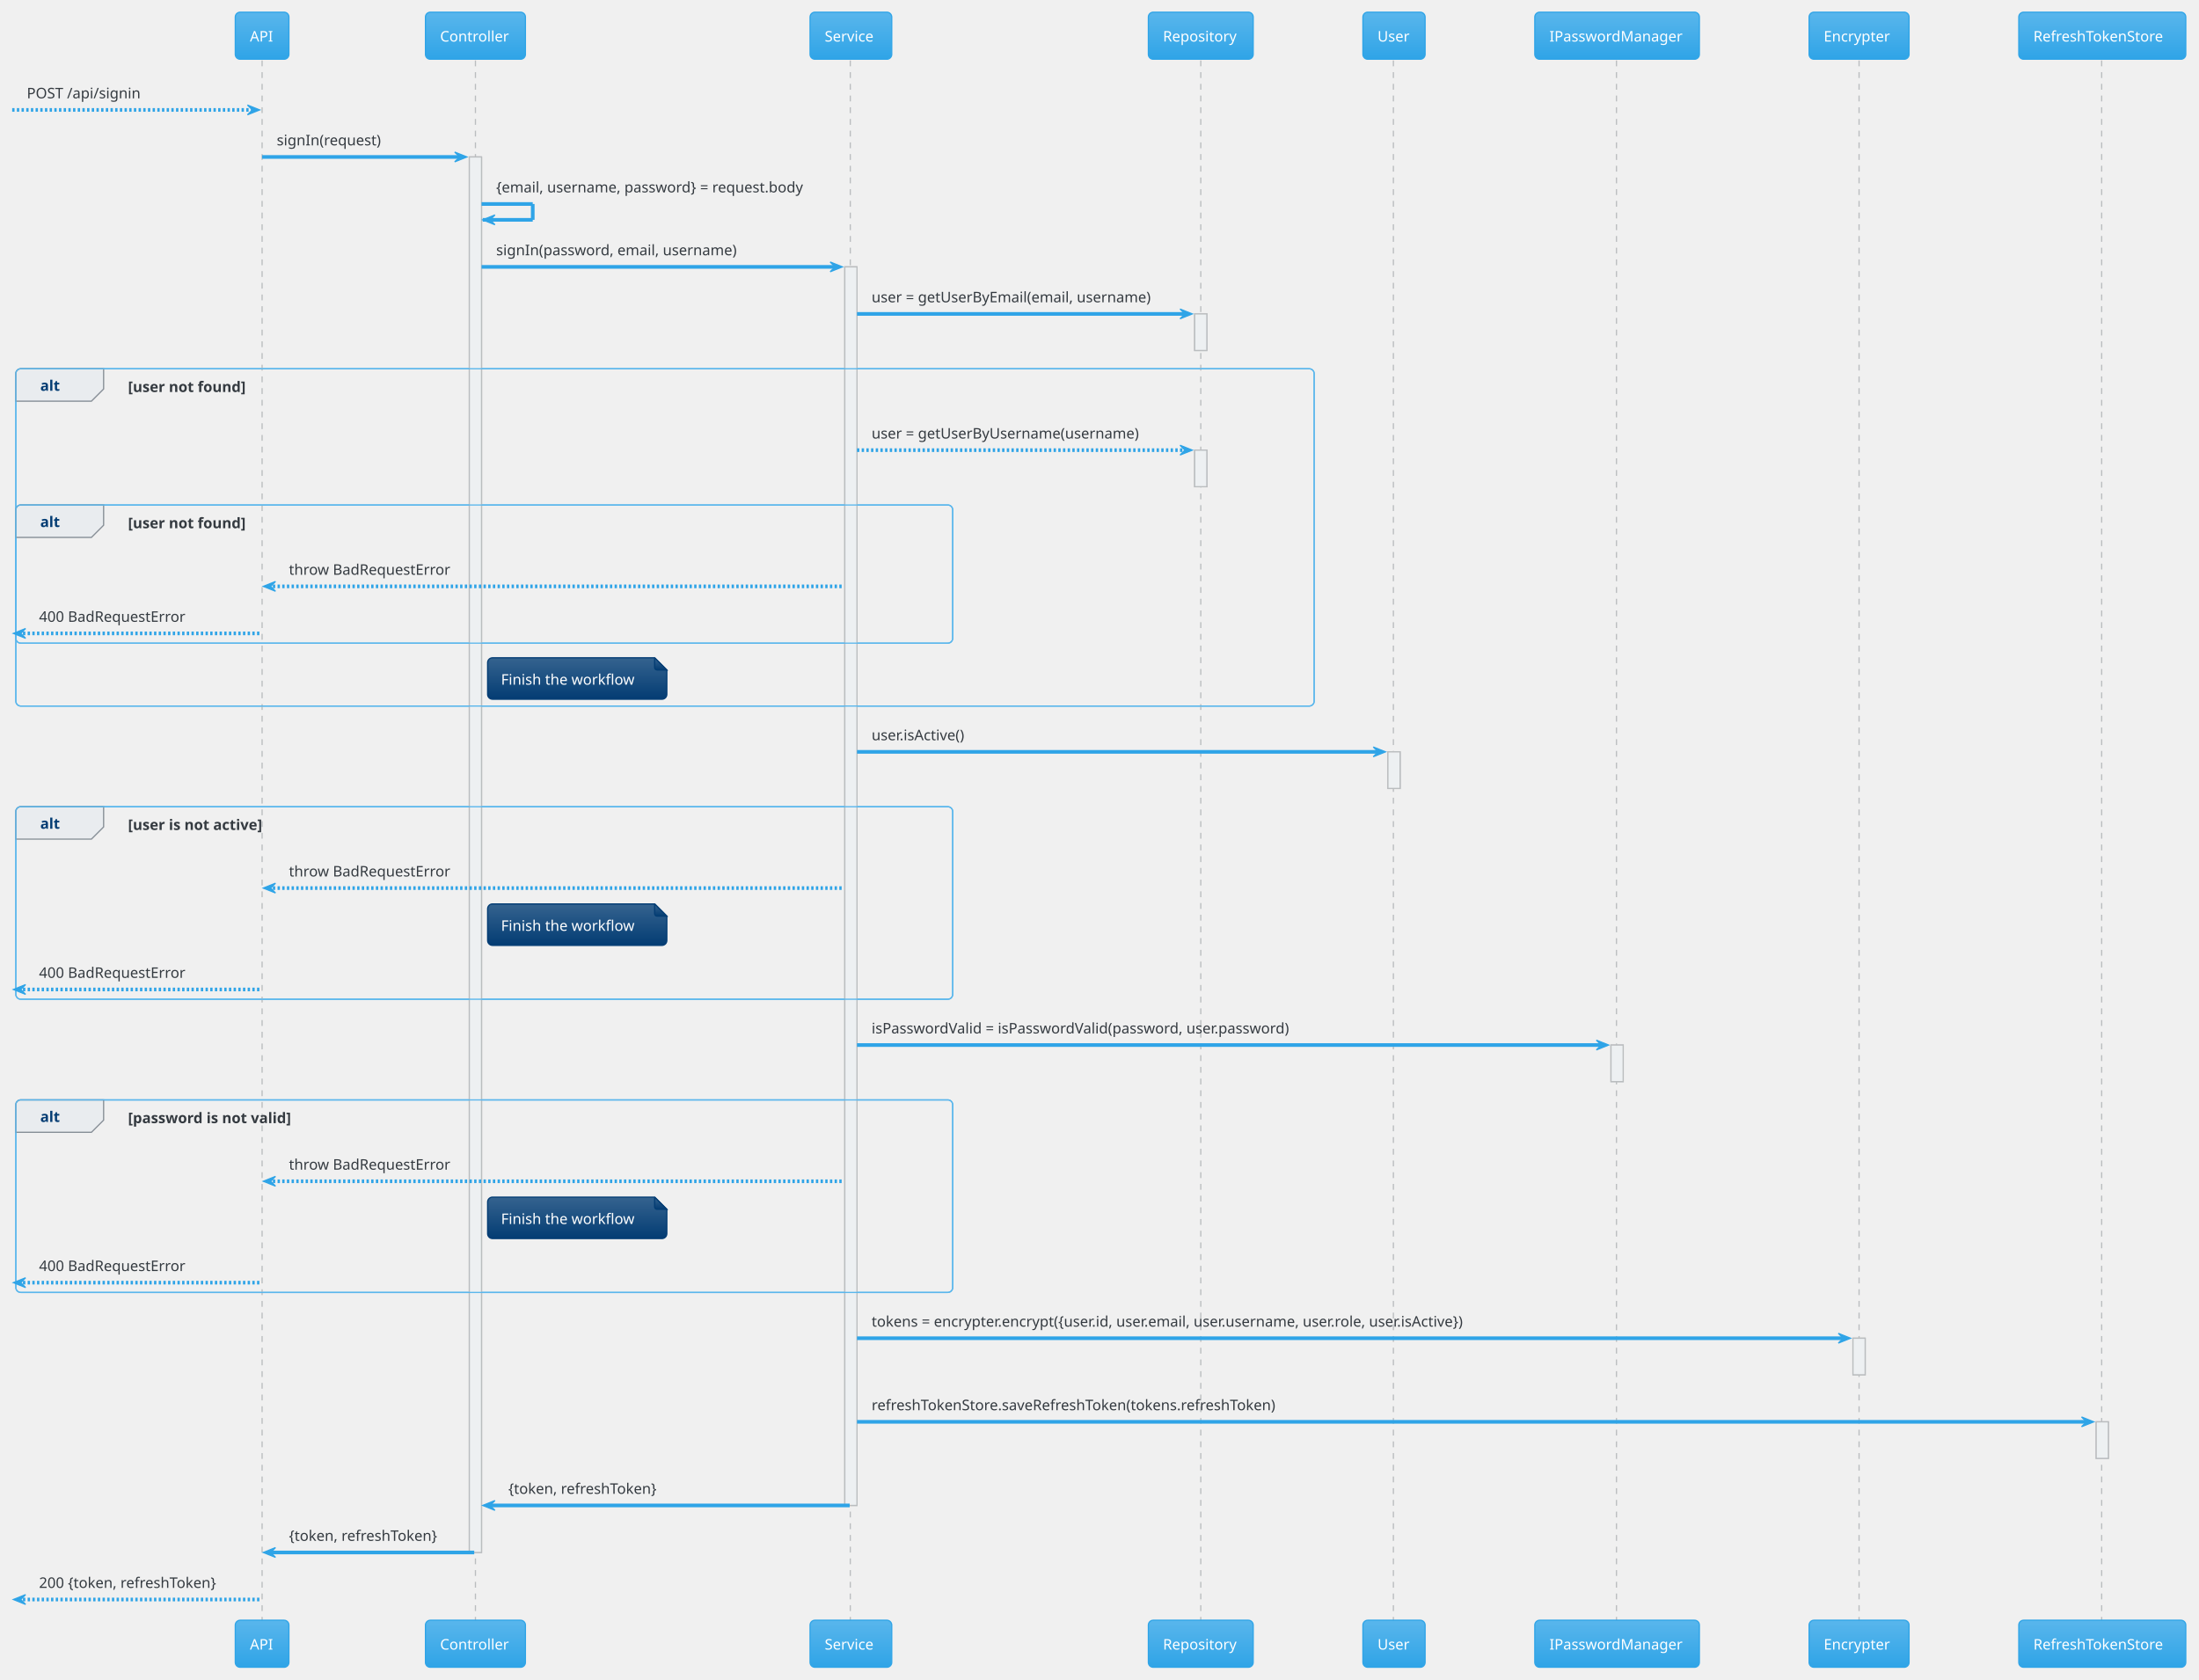
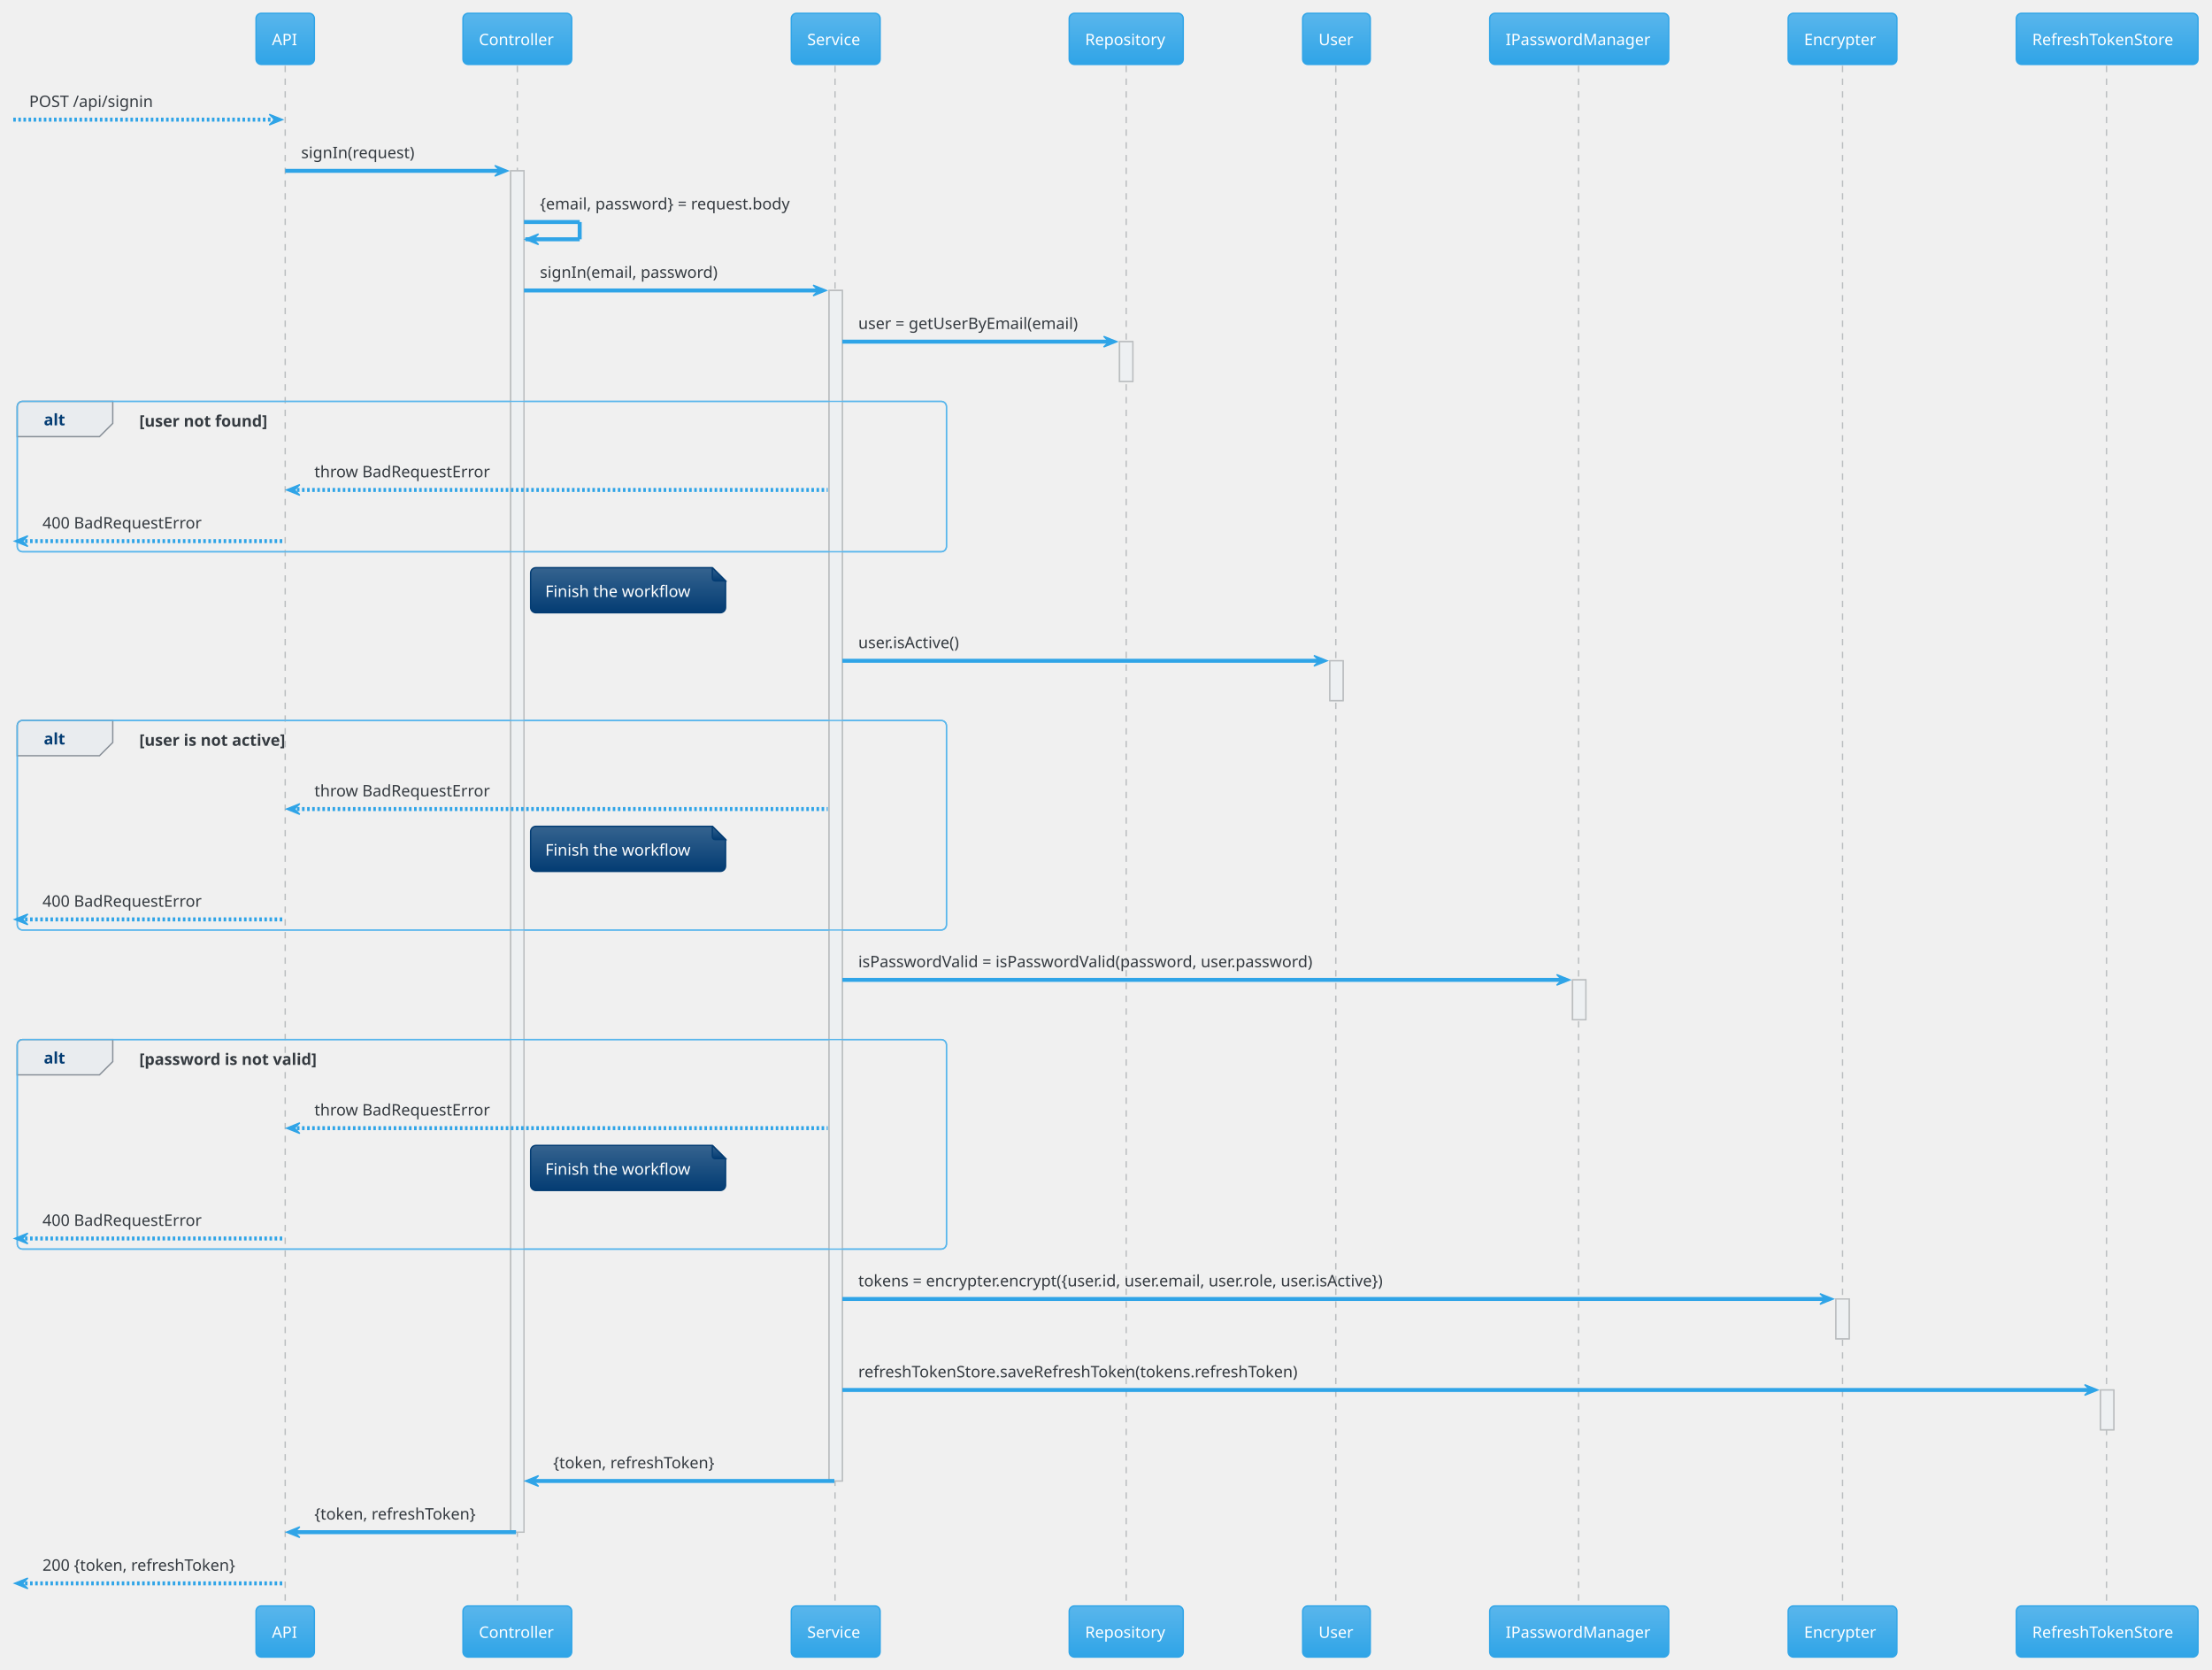
- <svg xmlns="http://www.w3.org/2000/svg" contentStyleType="text/css" height="1435.417px" preserveAspectRatio="none" style="width:1879px;height:1435px;" version="1.1" viewBox="0 0 1879 1435" width="1879.167px" zoomAndPan="magnify">
+ <svg xmlns="http://www.w3.org/2000/svg" contentStyleType="text/css" height="1311.458px" preserveAspectRatio="none" style="width:1737px;height:1311px;" version="1.1" viewBox="0 0 1737 1311" width="1737.5px" zoomAndPan="magnify">
  <defs>
-     <linearGradient id="g1552r8p0k50nc0" x1="50%" x2="50%" y1="0%" y2="100%">
+     <linearGradient id="gxupwknqkyys20" x1="50%" x2="50%" y1="0%" y2="100%">
      <stop offset="0%" stop-color="#59B6EC" />
      <stop offset="100%" stop-color="#2FA4E7" />
    </linearGradient>
-     <linearGradient id="g1552r8p0k50nc1" x1="50%" x2="50%" y1="0%" y2="100%">
+     <linearGradient id="gxupwknqkyys21" x1="50%" x2="50%" y1="0%" y2="100%">
      <stop offset="0%" stop-color="#35638F" />
      <stop offset="100%" stop-color="#033C73" />
    </linearGradient>
  </defs>
  <g>
-     <rect fill="#EDF0F2" height="1192.466" style="stroke:#BABDBF;stroke-width:1.042;" width="10.417" x="401.042" y="134.117" />
-     <rect fill="#EDF0F2" height="1058.35" style="stroke:#BABDBF;stroke-width:1.042;" width="10.417" x="721.875" y="228.042" />
-     <rect fill="#EDF0F2" height="31.25" style="stroke:#BABDBF;stroke-width:1.042;" width="10.417" x="1020.833" y="268.233" />
-     <rect fill="#EDF0F2" height="31.25" style="stroke:#BABDBF;stroke-width:1.042;" width="10.417" x="1020.833" y="384.642" />
-     <rect fill="#EDF0F2" height="31.25" style="stroke:#BABDBF;stroke-width:1.042;" width="10.417" x="1185.938" y="642.458" />
-     <rect fill="#EDF0F2" height="31.25" style="stroke:#BABDBF;stroke-width:1.042;" width="10.417" x="1376.562" y="892.983" />
-     <rect fill="#EDF0F2" height="31.25" style="stroke:#BABDBF;stroke-width:1.042;" width="10.417" x="1583.333" y="1143.508" />
-     <rect fill="#EDF0F2" height="31.25" style="stroke:#BABDBF;stroke-width:1.042;" width="10.417" x="1791.146" y="1214.949" />
-     <rect fill="none" height="288.2" rx="4.167" ry="4.167" style="stroke:#59B6EC;stroke-width:1.042;" width="1109.375" x="13.542" y="315.108" />
-     <rect fill="none" height="118.058" rx="4.167" ry="4.167" style="stroke:#59B6EC;stroke-width:1.042;" width="800.521" x="13.542" y="431.517" />
-     <rect fill="none" height="164.5" rx="4.167" ry="4.167" style="stroke:#59B6EC;stroke-width:1.042;" width="800.521" x="13.542" y="689.333" />
-     <rect fill="none" height="164.5" rx="4.167" ry="4.167" style="stroke:#59B6EC;stroke-width:1.042;" width="800.521" x="13.542" y="939.858" />
-     <line style="stroke:#BABDBF;stroke-width:1.042;stroke-dasharray:5.0,5.0;" x1="223.958" x2="223.958" y1="51.65" y2="1385.524" />
-     <line style="stroke:#BABDBF;stroke-width:1.042;stroke-dasharray:5.0,5.0;" x1="406.25" x2="406.25" y1="51.65" y2="1385.524" />
-     <line style="stroke:#BABDBF;stroke-width:1.042;stroke-dasharray:5.0,5.0;" x1="726.562" x2="726.562" y1="51.65" y2="1385.524" />
-     <line style="stroke:#BABDBF;stroke-width:1.042;stroke-dasharray:5.0,5.0;" x1="1026.042" x2="1026.042" y1="51.65" y2="1385.524" />
-     <line style="stroke:#BABDBF;stroke-width:1.042;stroke-dasharray:5.0,5.0;" x1="1190.625" x2="1190.625" y1="51.65" y2="1385.524" />
-     <line style="stroke:#BABDBF;stroke-width:1.042;stroke-dasharray:5.0,5.0;" x1="1381.25" x2="1381.25" y1="51.65" y2="1385.524" />
-     <line style="stroke:#BABDBF;stroke-width:1.042;stroke-dasharray:5.0,5.0;" x1="1588.542" x2="1588.542" y1="51.65" y2="1385.524" />
-     <line style="stroke:#BABDBF;stroke-width:1.042;stroke-dasharray:5.0,5.0;" x1="1795.833" x2="1795.833" y1="51.65" y2="1385.524" />
-     <rect fill="url(#g1552r8p0k50nc0)" height="40.192" rx="4.167" ry="4.167" style="stroke:#2FA4E7;stroke-width:1.042;" width="45.833" x="201.042" y="10.417" />
+     <rect fill="#EDF0F2" height="1068.766" style="stroke:#BABDBF;stroke-width:1.042;" width="10.417" x="401.042" y="134.117" />
+     <rect fill="#EDF0F2" height="934.65" style="stroke:#BABDBF;stroke-width:1.042;" width="10.417" x="651.042" y="228.042" />
+     <rect fill="#EDF0F2" height="31.25" style="stroke:#BABDBF;stroke-width:1.042;" width="10.417" x="879.167" y="268.233" />
+     <rect fill="#EDF0F2" height="31.25" style="stroke:#BABDBF;stroke-width:1.042;" width="10.417" x="1044.271" y="518.758" />
+     <rect fill="#EDF0F2" height="31.25" style="stroke:#BABDBF;stroke-width:1.042;" width="10.417" x="1234.896" y="769.283" />
+     <rect fill="#EDF0F2" height="31.25" style="stroke:#BABDBF;stroke-width:1.042;" width="10.417" x="1441.667" y="1019.808" />
+     <rect fill="#EDF0F2" height="31.25" style="stroke:#BABDBF;stroke-width:1.042;" width="10.417" x="1649.479" y="1091.25" />
+     <rect fill="none" height="118.058" rx="4.167" ry="4.167" style="stroke:#59B6EC;stroke-width:1.042;" width="729.688" x="13.542" y="315.108" />
+     <rect fill="none" height="164.5" rx="4.167" ry="4.167" style="stroke:#59B6EC;stroke-width:1.042;" width="729.688" x="13.542" y="565.633" />
+     <rect fill="none" height="164.5" rx="4.167" ry="4.167" style="stroke:#59B6EC;stroke-width:1.042;" width="729.688" x="13.542" y="816.158" />
+     <line style="stroke:#BABDBF;stroke-width:1.042;stroke-dasharray:5.0,5.0;" x1="223.958" x2="223.958" y1="51.65" y2="1261.824" />
+     <line style="stroke:#BABDBF;stroke-width:1.042;stroke-dasharray:5.0,5.0;" x1="406.25" x2="406.25" y1="51.65" y2="1261.824" />
+     <line style="stroke:#BABDBF;stroke-width:1.042;stroke-dasharray:5.0,5.0;" x1="655.729" x2="655.729" y1="51.65" y2="1261.824" />
+     <line style="stroke:#BABDBF;stroke-width:1.042;stroke-dasharray:5.0,5.0;" x1="884.375" x2="884.375" y1="51.65" y2="1261.824" />
+     <line style="stroke:#BABDBF;stroke-width:1.042;stroke-dasharray:5.0,5.0;" x1="1048.958" x2="1048.958" y1="51.65" y2="1261.824" />
+     <line style="stroke:#BABDBF;stroke-width:1.042;stroke-dasharray:5.0,5.0;" x1="1239.583" x2="1239.583" y1="51.65" y2="1261.824" />
+     <line style="stroke:#BABDBF;stroke-width:1.042;stroke-dasharray:5.0,5.0;" x1="1446.875" x2="1446.875" y1="51.65" y2="1261.824" />
+     <line style="stroke:#BABDBF;stroke-width:1.042;stroke-dasharray:5.0,5.0;" x1="1654.167" x2="1654.167" y1="51.65" y2="1261.824" />
+     <rect fill="url(#gxupwknqkyys20)" height="40.192" rx="4.167" ry="4.167" style="stroke:#2FA4E7;stroke-width:1.042;" width="45.833" x="201.042" y="10.417" />
    <text fill="#FFFFFF" font-family="Verdana" font-size="12.5" lengthAdjust="spacing" textLength="20.833" x="213.542" y="35.484">API</text>
-     <rect fill="url(#g1552r8p0k50nc0)" height="40.192" rx="4.167" ry="4.167" style="stroke:#2FA4E7;stroke-width:1.042;" width="45.833" x="201.042" y="1384.483" />
-     <text fill="#FFFFFF" font-family="Verdana" font-size="12.5" lengthAdjust="spacing" textLength="20.833" x="213.542" y="1409.55">API</text>
-     <rect fill="url(#g1552r8p0k50nc0)" height="40.192" rx="4.167" ry="4.167" style="stroke:#2FA4E7;stroke-width:1.042;" width="85.417" x="363.542" y="10.417" />
+     <rect fill="url(#gxupwknqkyys20)" height="40.192" rx="4.167" ry="4.167" style="stroke:#2FA4E7;stroke-width:1.042;" width="45.833" x="201.042" y="1260.783" />
+     <text fill="#FFFFFF" font-family="Verdana" font-size="12.5" lengthAdjust="spacing" textLength="20.833" x="213.542" y="1285.85">API</text>
+     <rect fill="url(#gxupwknqkyys20)" height="40.192" rx="4.167" ry="4.167" style="stroke:#2FA4E7;stroke-width:1.042;" width="85.417" x="363.542" y="10.417" />
    <text fill="#FFFFFF" font-family="Verdana" font-size="12.5" lengthAdjust="spacing" textLength="60.417" x="376.042" y="35.484">Controller</text>
-     <rect fill="url(#g1552r8p0k50nc0)" height="40.192" rx="4.167" ry="4.167" style="stroke:#2FA4E7;stroke-width:1.042;" width="85.417" x="363.542" y="1384.483" />
-     <text fill="#FFFFFF" font-family="Verdana" font-size="12.5" lengthAdjust="spacing" textLength="60.417" x="376.042" y="1409.55">Controller</text>
-     <rect fill="url(#g1552r8p0k50nc0)" height="40.192" rx="4.167" ry="4.167" style="stroke:#2FA4E7;stroke-width:1.042;" width="69.792" x="692.188" y="10.417" />
-     <text fill="#FFFFFF" font-family="Verdana" font-size="12.5" lengthAdjust="spacing" textLength="44.792" x="704.688" y="35.484">Service</text>
-     <rect fill="url(#g1552r8p0k50nc0)" height="40.192" rx="4.167" ry="4.167" style="stroke:#2FA4E7;stroke-width:1.042;" width="69.792" x="692.188" y="1384.483" />
-     <text fill="#FFFFFF" font-family="Verdana" font-size="12.5" lengthAdjust="spacing" textLength="44.792" x="704.688" y="1409.55">Service</text>
-     <rect fill="url(#g1552r8p0k50nc0)" height="40.192" rx="4.167" ry="4.167" style="stroke:#2FA4E7;stroke-width:1.042;" width="89.583" x="981.25" y="10.417" />
-     <text fill="#FFFFFF" font-family="Verdana" font-size="12.5" lengthAdjust="spacing" textLength="64.583" x="993.75" y="35.484">Repository</text>
-     <rect fill="url(#g1552r8p0k50nc0)" height="40.192" rx="4.167" ry="4.167" style="stroke:#2FA4E7;stroke-width:1.042;" width="89.583" x="981.25" y="1384.483" />
-     <text fill="#FFFFFF" font-family="Verdana" font-size="12.5" lengthAdjust="spacing" textLength="64.583" x="993.75" y="1409.55">Repository</text>
-     <rect fill="url(#g1552r8p0k50nc0)" height="40.192" rx="4.167" ry="4.167" style="stroke:#2FA4E7;stroke-width:1.042;" width="53.125" x="1164.583" y="10.417" />
-     <text fill="#FFFFFF" font-family="Verdana" font-size="12.5" lengthAdjust="spacing" textLength="28.125" x="1177.083" y="35.484">User</text>
-     <rect fill="url(#g1552r8p0k50nc0)" height="40.192" rx="4.167" ry="4.167" style="stroke:#2FA4E7;stroke-width:1.042;" width="53.125" x="1164.583" y="1384.483" />
-     <text fill="#FFFFFF" font-family="Verdana" font-size="12.5" lengthAdjust="spacing" textLength="28.125" x="1177.083" y="1409.55">User</text>
-     <rect fill="url(#g1552r8p0k50nc0)" height="40.192" rx="4.167" ry="4.167" style="stroke:#2FA4E7;stroke-width:1.042;" width="140.625" x="1311.458" y="10.417" />
-     <text fill="#FFFFFF" font-family="Verdana" font-size="12.5" lengthAdjust="spacing" textLength="115.625" x="1323.958" y="35.484">IPasswordManager</text>
-     <rect fill="url(#g1552r8p0k50nc0)" height="40.192" rx="4.167" ry="4.167" style="stroke:#2FA4E7;stroke-width:1.042;" width="140.625" x="1311.458" y="1384.483" />
-     <text fill="#FFFFFF" font-family="Verdana" font-size="12.5" lengthAdjust="spacing" textLength="115.625" x="1323.958" y="1409.55">IPasswordManager</text>
-     <rect fill="url(#g1552r8p0k50nc0)" height="40.192" rx="4.167" ry="4.167" style="stroke:#2FA4E7;stroke-width:1.042;" width="85.417" x="1545.833" y="10.417" />
-     <text fill="#FFFFFF" font-family="Verdana" font-size="12.5" lengthAdjust="spacing" textLength="60.417" x="1558.333" y="35.484">Encrypter</text>
-     <rect fill="url(#g1552r8p0k50nc0)" height="40.192" rx="4.167" ry="4.167" style="stroke:#2FA4E7;stroke-width:1.042;" width="85.417" x="1545.833" y="1384.483" />
-     <text fill="#FFFFFF" font-family="Verdana" font-size="12.5" lengthAdjust="spacing" textLength="60.417" x="1558.333" y="1409.55">Encrypter</text>
-     <rect fill="url(#g1552r8p0k50nc0)" height="40.192" rx="4.167" ry="4.167" style="stroke:#2FA4E7;stroke-width:1.042;" width="142.708" x="1725" y="10.417" />
-     <text fill="#FFFFFF" font-family="Verdana" font-size="12.5" lengthAdjust="spacing" textLength="117.708" x="1737.5" y="35.484">RefreshTokenStore</text>
-     <rect fill="url(#g1552r8p0k50nc0)" height="40.192" rx="4.167" ry="4.167" style="stroke:#2FA4E7;stroke-width:1.042;" width="142.708" x="1725" y="1384.483" />
-     <text fill="#FFFFFF" font-family="Verdana" font-size="12.5" lengthAdjust="spacing" textLength="117.708" x="1737.5" y="1409.55">RefreshTokenStore</text>
-     <rect fill="#EDF0F2" height="1192.466" style="stroke:#BABDBF;stroke-width:1.042;" width="10.417" x="401.042" y="134.117" />
-     <rect fill="#EDF0F2" height="1058.35" style="stroke:#BABDBF;stroke-width:1.042;" width="10.417" x="721.875" y="228.042" />
-     <rect fill="#EDF0F2" height="31.25" style="stroke:#BABDBF;stroke-width:1.042;" width="10.417" x="1020.833" y="268.233" />
-     <rect fill="#EDF0F2" height="31.25" style="stroke:#BABDBF;stroke-width:1.042;" width="10.417" x="1020.833" y="384.642" />
-     <rect fill="#EDF0F2" height="31.25" style="stroke:#BABDBF;stroke-width:1.042;" width="10.417" x="1185.938" y="642.458" />
-     <rect fill="#EDF0F2" height="31.25" style="stroke:#BABDBF;stroke-width:1.042;" width="10.417" x="1376.562" y="892.983" />
-     <rect fill="#EDF0F2" height="31.25" style="stroke:#BABDBF;stroke-width:1.042;" width="10.417" x="1583.333" y="1143.508" />
-     <rect fill="#EDF0F2" height="31.25" style="stroke:#BABDBF;stroke-width:1.042;" width="10.417" x="1791.146" y="1214.949" />
+     <rect fill="url(#gxupwknqkyys20)" height="40.192" rx="4.167" ry="4.167" style="stroke:#2FA4E7;stroke-width:1.042;" width="85.417" x="363.542" y="1260.783" />
+     <text fill="#FFFFFF" font-family="Verdana" font-size="12.5" lengthAdjust="spacing" textLength="60.417" x="376.042" y="1285.85">Controller</text>
+     <rect fill="url(#gxupwknqkyys20)" height="40.192" rx="4.167" ry="4.167" style="stroke:#2FA4E7;stroke-width:1.042;" width="69.792" x="621.354" y="10.417" />
+     <text fill="#FFFFFF" font-family="Verdana" font-size="12.5" lengthAdjust="spacing" textLength="44.792" x="633.854" y="35.484">Service</text>
+     <rect fill="url(#gxupwknqkyys20)" height="40.192" rx="4.167" ry="4.167" style="stroke:#2FA4E7;stroke-width:1.042;" width="69.792" x="621.354" y="1260.783" />
+     <text fill="#FFFFFF" font-family="Verdana" font-size="12.5" lengthAdjust="spacing" textLength="44.792" x="633.854" y="1285.85">Service</text>
+     <rect fill="url(#gxupwknqkyys20)" height="40.192" rx="4.167" ry="4.167" style="stroke:#2FA4E7;stroke-width:1.042;" width="89.583" x="839.583" y="10.417" />
+     <text fill="#FFFFFF" font-family="Verdana" font-size="12.5" lengthAdjust="spacing" textLength="64.583" x="852.083" y="35.484">Repository</text>
+     <rect fill="url(#gxupwknqkyys20)" height="40.192" rx="4.167" ry="4.167" style="stroke:#2FA4E7;stroke-width:1.042;" width="89.583" x="839.583" y="1260.783" />
+     <text fill="#FFFFFF" font-family="Verdana" font-size="12.5" lengthAdjust="spacing" textLength="64.583" x="852.083" y="1285.85">Repository</text>
+     <rect fill="url(#gxupwknqkyys20)" height="40.192" rx="4.167" ry="4.167" style="stroke:#2FA4E7;stroke-width:1.042;" width="53.125" x="1022.917" y="10.417" />
+     <text fill="#FFFFFF" font-family="Verdana" font-size="12.5" lengthAdjust="spacing" textLength="28.125" x="1035.417" y="35.484">User</text>
+     <rect fill="url(#gxupwknqkyys20)" height="40.192" rx="4.167" ry="4.167" style="stroke:#2FA4E7;stroke-width:1.042;" width="53.125" x="1022.917" y="1260.783" />
+     <text fill="#FFFFFF" font-family="Verdana" font-size="12.5" lengthAdjust="spacing" textLength="28.125" x="1035.417" y="1285.85">User</text>
+     <rect fill="url(#gxupwknqkyys20)" height="40.192" rx="4.167" ry="4.167" style="stroke:#2FA4E7;stroke-width:1.042;" width="140.625" x="1169.792" y="10.417" />
+     <text fill="#FFFFFF" font-family="Verdana" font-size="12.5" lengthAdjust="spacing" textLength="115.625" x="1182.292" y="35.484">IPasswordManager</text>
+     <rect fill="url(#gxupwknqkyys20)" height="40.192" rx="4.167" ry="4.167" style="stroke:#2FA4E7;stroke-width:1.042;" width="140.625" x="1169.792" y="1260.783" />
+     <text fill="#FFFFFF" font-family="Verdana" font-size="12.5" lengthAdjust="spacing" textLength="115.625" x="1182.292" y="1285.85">IPasswordManager</text>
+     <rect fill="url(#gxupwknqkyys20)" height="40.192" rx="4.167" ry="4.167" style="stroke:#2FA4E7;stroke-width:1.042;" width="85.417" x="1404.167" y="10.417" />
+     <text fill="#FFFFFF" font-family="Verdana" font-size="12.5" lengthAdjust="spacing" textLength="60.417" x="1416.667" y="35.484">Encrypter</text>
+     <rect fill="url(#gxupwknqkyys20)" height="40.192" rx="4.167" ry="4.167" style="stroke:#2FA4E7;stroke-width:1.042;" width="85.417" x="1404.167" y="1260.783" />
+     <text fill="#FFFFFF" font-family="Verdana" font-size="12.5" lengthAdjust="spacing" textLength="60.417" x="1416.667" y="1285.85">Encrypter</text>
+     <rect fill="url(#gxupwknqkyys20)" height="40.192" rx="4.167" ry="4.167" style="stroke:#2FA4E7;stroke-width:1.042;" width="142.708" x="1583.333" y="10.417" />
+     <text fill="#FFFFFF" font-family="Verdana" font-size="12.5" lengthAdjust="spacing" textLength="117.708" x="1595.833" y="35.484">RefreshTokenStore</text>
+     <rect fill="url(#gxupwknqkyys20)" height="40.192" rx="4.167" ry="4.167" style="stroke:#2FA4E7;stroke-width:1.042;" width="142.708" x="1583.333" y="1260.783" />
+     <text fill="#FFFFFF" font-family="Verdana" font-size="12.5" lengthAdjust="spacing" textLength="117.708" x="1595.833" y="1285.85">RefreshTokenStore</text>
+     <rect fill="#EDF0F2" height="1068.766" style="stroke:#BABDBF;stroke-width:1.042;" width="10.417" x="401.042" y="134.117" />
+     <rect fill="#EDF0F2" height="934.65" style="stroke:#BABDBF;stroke-width:1.042;" width="10.417" x="651.042" y="228.042" />
+     <rect fill="#EDF0F2" height="31.25" style="stroke:#BABDBF;stroke-width:1.042;" width="10.417" x="879.167" y="268.233" />
+     <rect fill="#EDF0F2" height="31.25" style="stroke:#BABDBF;stroke-width:1.042;" width="10.417" x="1044.271" y="518.758" />
+     <rect fill="#EDF0F2" height="31.25" style="stroke:#BABDBF;stroke-width:1.042;" width="10.417" x="1234.896" y="769.283" />
+     <rect fill="#EDF0F2" height="31.25" style="stroke:#BABDBF;stroke-width:1.042;" width="10.417" x="1441.667" y="1019.808" />
+     <rect fill="#EDF0F2" height="31.25" style="stroke:#BABDBF;stroke-width:1.042;" width="10.417" x="1649.479" y="1091.25" />
    <polygon fill="#2FA4E7" points="211.458,89.758,221.875,93.925,211.458,98.092,215.625,93.925" style="stroke:#2FA4E7;stroke-width:1.042;" />
    <line style="stroke:#2FA4E7;stroke-width:3.125;stroke-dasharray:2.0,2.0;" x1="10.417" x2="217.708" y1="93.925" y2="93.925" />
    <text fill="#343A40" font-family="Verdana" font-size="12.5" lengthAdjust="spacing" textLength="101.042" x="22.917" y="84.009">POST /api/signin</text>
    <polygon fill="#2FA4E7" points="388.542,129.95,398.958,134.117,388.542,138.283,392.708,134.117" style="stroke:#2FA4E7;stroke-width:1.042;" />
    <line style="stroke:#2FA4E7;stroke-width:3.125;" x1="223.958" x2="394.792" y1="134.117" y2="134.117" />
    <text fill="#343A40" font-family="Verdana" font-size="12.5" lengthAdjust="spacing" textLength="95.833" x="236.458" y="124.2">signIn(request)</text>
    <line style="stroke:#2FA4E7;stroke-width:3.125;" x1="411.458" x2="455.208" y1="174.308" y2="174.308" />
    <line style="stroke:#2FA4E7;stroke-width:3.125;" x1="455.208" x2="455.208" y1="174.308" y2="187.85" />
    <line style="stroke:#2FA4E7;stroke-width:3.125;" x1="412.5" x2="455.208" y1="187.85" y2="187.85" />
    <polygon fill="#2FA4E7" points="422.917,183.683,412.5,187.85,422.917,192.017,418.75,187.85" style="stroke:#2FA4E7;stroke-width:1.042;" />
-     <text fill="#343A40" font-family="Verdana" font-size="12.5" lengthAdjust="spacing" textLength="285.417" x="423.958" y="164.392">{email, username, password} = request.body</text>
-     <polygon fill="#2FA4E7" points="709.375,223.875,719.792,228.042,709.375,232.208,713.542,228.042" style="stroke:#2FA4E7;stroke-width:1.042;" />
-     <line style="stroke:#2FA4E7;stroke-width:3.125;" x1="411.458" x2="715.625" y1="228.042" y2="228.042" />
-     <text fill="#343A40" font-family="Verdana" font-size="12.5" lengthAdjust="spacing" textLength="218.75" x="423.958" y="218.125">signIn(password, email, username)</text>
-     <polygon fill="#2FA4E7" points="1008.333,264.067,1018.75,268.233,1008.333,272.4,1012.5,268.233" style="stroke:#2FA4E7;stroke-width:1.042;" />
-     <line style="stroke:#2FA4E7;stroke-width:3.125;" x1="732.292" x2="1014.583" y1="268.233" y2="268.233" />
-     <text fill="#343A40" font-family="Verdana" font-size="12.5" lengthAdjust="spacing" textLength="258.333" x="744.792" y="258.317">user = getUserByEmail(email, username)</text>
+     <text fill="#343A40" font-family="Verdana" font-size="12.5" lengthAdjust="spacing" textLength="214.583" x="423.958" y="164.392">{email, password} = request.body</text>
+     <polygon fill="#2FA4E7" points="638.542,223.875,648.958,228.042,638.542,232.208,642.708,228.042" style="stroke:#2FA4E7;stroke-width:1.042;" />
+     <line style="stroke:#2FA4E7;stroke-width:3.125;" x1="411.458" x2="644.792" y1="228.042" y2="228.042" />
+     <text fill="#343A40" font-family="Verdana" font-size="12.5" lengthAdjust="spacing" textLength="147.917" x="423.958" y="218.125">signIn(email, password)</text>
+     <polygon fill="#2FA4E7" points="866.667,264.067,877.083,268.233,866.667,272.4,870.833,268.233" style="stroke:#2FA4E7;stroke-width:1.042;" />
+     <line style="stroke:#2FA4E7;stroke-width:3.125;" x1="661.458" x2="872.917" y1="268.233" y2="268.233" />
+     <text fill="#343A40" font-family="Verdana" font-size="12.5" lengthAdjust="spacing" textLength="187.5" x="673.958" y="258.317">user = getUserByEmail(email)</text>
    <path d="M17.708,315.108 L88.542,315.108 L88.542,332.383 L78.125,342.8 L13.542,342.8 L13.542,319.275 A4.167,4.167 0 0 1 17.708,315.108 " fill="#E9ECEF" style="stroke:#868E96;stroke-width:1.042;" />
-     <rect fill="none" height="288.2" rx="4.167" ry="4.167" style="stroke:#59B6EC;stroke-width:1.042;" width="1109.375" x="13.542" y="315.108" />
+     <rect fill="none" height="118.058" rx="4.167" ry="4.167" style="stroke:#59B6EC;stroke-width:1.042;" width="729.688" x="13.542" y="315.108" />
    <text fill="#033C73" font-family="Verdana" font-size="12.5" font-weight="bold" lengthAdjust="spacing" textLength="17.708" x="34.375" y="333.925">alt</text>
    <text fill="#343A40" font-family="Verdana" font-size="12.5" font-weight="bold" lengthAdjust="spacing" textLength="117.708" x="109.375" y="334.967">[user not found]</text>
-     <polygon fill="#2FA4E7" points="1008.333,380.475,1018.75,384.642,1008.333,388.808,1012.5,384.642" style="stroke:#2FA4E7;stroke-width:1.042;" />
-     <line style="stroke:#2FA4E7;stroke-width:3.125;stroke-dasharray:2.0,2.0;" x1="732.292" x2="1014.583" y1="384.642" y2="384.642" />
-     <text fill="#343A40" font-family="Verdana" font-size="12.5" lengthAdjust="spacing" textLength="245.833" x="744.792" y="374.725">user = getUserByUsername(username)</text>
-     <path d="M17.708,431.517 L88.542,431.517 L88.542,448.791 L78.125,459.208 L13.542,459.208 L13.542,435.683 A4.167,4.167 0 0 1 17.708,431.517 " fill="#E9ECEF" style="stroke:#868E96;stroke-width:1.042;" />
-     <rect fill="none" height="118.058" rx="4.167" ry="4.167" style="stroke:#59B6EC;stroke-width:1.042;" width="800.521" x="13.542" y="431.517" />
-     <text fill="#033C73" font-family="Verdana" font-size="12.5" font-weight="bold" lengthAdjust="spacing" textLength="17.708" x="34.375" y="450.334">alt</text>
-     <text fill="#343A40" font-family="Verdana" font-size="12.5" font-weight="bold" lengthAdjust="spacing" textLength="117.708" x="109.375" y="451.375">[user not found]</text>
-     <polygon fill="#2FA4E7" points="235.417,496.883,225,501.05,235.417,505.216,231.25,501.05" style="stroke:#2FA4E7;stroke-width:1.042;" />
-     <line style="stroke:#2FA4E7;stroke-width:3.125;stroke-dasharray:2.0,2.0;" x1="229.167" x2="720.833" y1="501.05" y2="501.05" />
-     <text fill="#343A40" font-family="Verdana" font-size="12.5" lengthAdjust="spacing" textLength="144.792" x="246.875" y="491.134">throw BadRequestError</text>
-     <polygon fill="#2FA4E7" points="21.875,537.075,11.458,541.241,21.875,545.408,17.708,541.241" style="stroke:#2FA4E7;stroke-width:1.042;" />
-     <line style="stroke:#2FA4E7;stroke-width:3.125;stroke-dasharray:2.0,2.0;" x1="15.625" x2="222.917" y1="541.241" y2="541.241" />
-     <text fill="#343A40" font-family="Verdana" font-size="12.5" lengthAdjust="spacing" textLength="133.333" x="33.333" y="531.325">400 BadRequestError</text>
-     <path d="M416.667,566.241 L416.667,593.325 A4.167,4.167 0 0 0 420.833,597.491 L565.625,597.491 A4.167,4.167 0 0 0 569.792,593.325 L569.792,572.491 L559.375,562.075 L420.833,562.075 A4.167,4.167 0 0 0 416.667,566.241 " fill="url(#g1552r8p0k50nc1)" style="stroke:#033C73;stroke-width:1.042;" />
-     <path d="M559.375,562.075 L559.375,570.408 A2.083,2.083 0 0 0 561.458,572.491 L569.792,572.491 L559.375,562.075 " fill="url(#g1552r8p0k50nc1)" style="stroke:#033C73;stroke-width:1.042;" />
-     <text fill="#FFFFFF" font-family="Verdana" font-size="12.5" lengthAdjust="spacing" textLength="120.833" x="428.125" y="585.059">Finish the workflow</text>
-     <polygon fill="#2FA4E7" points="1173.438,638.291,1183.854,642.458,1173.438,646.625,1177.604,642.458" style="stroke:#2FA4E7;stroke-width:1.042;" />
-     <line style="stroke:#2FA4E7;stroke-width:3.125;" x1="732.292" x2="1179.688" y1="642.458" y2="642.458" />
-     <text fill="#343A40" font-family="Verdana" font-size="12.5" lengthAdjust="spacing" textLength="88.542" x="744.792" y="632.542">user.isActive()</text>
-     <path d="M17.708,689.333 L88.542,689.333 L88.542,706.608 L78.125,717.025 L13.542,717.025 L13.542,693.5 A4.167,4.167 0 0 1 17.708,689.333 " fill="#E9ECEF" style="stroke:#868E96;stroke-width:1.042;" />
-     <rect fill="none" height="164.5" rx="4.167" ry="4.167" style="stroke:#59B6EC;stroke-width:1.042;" width="800.521" x="13.542" y="689.333" />
-     <text fill="#033C73" font-family="Verdana" font-size="12.5" font-weight="bold" lengthAdjust="spacing" textLength="17.708" x="34.375" y="708.15">alt</text>
-     <text fill="#343A40" font-family="Verdana" font-size="12.5" font-weight="bold" lengthAdjust="spacing" textLength="134.375" x="109.375" y="709.192">[user is not active]</text>
-     <polygon fill="#2FA4E7" points="235.417,754.7,225,758.866,235.417,763.033,231.25,758.866" style="stroke:#2FA4E7;stroke-width:1.042;" />
-     <line style="stroke:#2FA4E7;stroke-width:3.125;stroke-dasharray:2.0,2.0;" x1="229.167" x2="720.833" y1="758.866" y2="758.866" />
-     <text fill="#343A40" font-family="Verdana" font-size="12.5" lengthAdjust="spacing" textLength="144.792" x="246.875" y="748.95">throw BadRequestError</text>
-     <path d="M416.667,776.575 L416.667,803.658 A4.167,4.167 0 0 0 420.833,807.825 L565.625,807.825 A4.167,4.167 0 0 0 569.792,803.658 L569.792,782.825 L559.375,772.408 L420.833,772.408 A4.167,4.167 0 0 0 416.667,776.575 " fill="url(#g1552r8p0k50nc1)" style="stroke:#033C73;stroke-width:1.042;" />
-     <path d="M559.375,772.408 L559.375,780.741 A2.083,2.083 0 0 0 561.458,782.825 L569.792,782.825 L559.375,772.408 " fill="url(#g1552r8p0k50nc1)" style="stroke:#033C73;stroke-width:1.042;" />
-     <text fill="#FFFFFF" font-family="Verdana" font-size="12.5" lengthAdjust="spacing" textLength="120.833" x="428.125" y="795.392">Finish the workflow</text>
-     <polygon fill="#2FA4E7" points="21.875,841.333,11.458,845.5,21.875,849.666,17.708,845.5" style="stroke:#2FA4E7;stroke-width:1.042;" />
-     <line style="stroke:#2FA4E7;stroke-width:3.125;stroke-dasharray:2.0,2.0;" x1="15.625" x2="222.917" y1="845.5" y2="845.5" />
-     <text fill="#343A40" font-family="Verdana" font-size="12.5" lengthAdjust="spacing" textLength="133.333" x="33.333" y="835.583">400 BadRequestError</text>
-     <polygon fill="#2FA4E7" points="1364.062,888.816,1374.479,892.983,1364.062,897.15,1368.229,892.983" style="stroke:#2FA4E7;stroke-width:1.042;" />
-     <line style="stroke:#2FA4E7;stroke-width:3.125;" x1="732.292" x2="1370.312" y1="892.983" y2="892.983" />
-     <text fill="#343A40" font-family="Verdana" font-size="12.5" lengthAdjust="spacing" textLength="375" x="744.792" y="883.067">isPasswordValid = isPasswordValid(password, user.password)</text>
-     <path d="M17.708,939.858 L88.542,939.858 L88.542,957.133 L78.125,967.55 L13.542,967.55 L13.542,944.025 A4.167,4.167 0 0 1 17.708,939.858 " fill="#E9ECEF" style="stroke:#868E96;stroke-width:1.042;" />
-     <rect fill="none" height="164.5" rx="4.167" ry="4.167" style="stroke:#59B6EC;stroke-width:1.042;" width="800.521" x="13.542" y="939.858" />
-     <text fill="#033C73" font-family="Verdana" font-size="12.5" font-weight="bold" lengthAdjust="spacing" textLength="17.708" x="34.375" y="958.675">alt</text>
-     <text fill="#343A40" font-family="Verdana" font-size="12.5" font-weight="bold" lengthAdjust="spacing" textLength="161.458" x="109.375" y="959.717">[password is not valid]</text>
-     <polygon fill="#2FA4E7" points="235.417,1005.225,225,1009.391,235.417,1013.558,231.25,1009.391" style="stroke:#2FA4E7;stroke-width:1.042;" />
-     <line style="stroke:#2FA4E7;stroke-width:3.125;stroke-dasharray:2.0,2.0;" x1="229.167" x2="720.833" y1="1009.391" y2="1009.391" />
-     <text fill="#343A40" font-family="Verdana" font-size="12.5" lengthAdjust="spacing" textLength="144.792" x="246.875" y="999.475">throw BadRequestError</text>
-     <path d="M416.667,1027.1 L416.667,1054.183 A4.167,4.167 0 0 0 420.833,1058.35 L565.625,1058.35 A4.167,4.167 0 0 0 569.792,1054.183 L569.792,1033.35 L559.375,1022.933 L420.833,1022.933 A4.167,4.167 0 0 0 416.667,1027.1 " fill="url(#g1552r8p0k50nc1)" style="stroke:#033C73;stroke-width:1.042;" />
-     <path d="M559.375,1022.933 L559.375,1031.266 A2.083,2.083 0 0 0 561.458,1033.35 L569.792,1033.35 L559.375,1022.933 " fill="url(#g1552r8p0k50nc1)" style="stroke:#033C73;stroke-width:1.042;" />
-     <text fill="#FFFFFF" font-family="Verdana" font-size="12.5" lengthAdjust="spacing" textLength="120.833" x="428.125" y="1045.917">Finish the workflow</text>
-     <polygon fill="#2FA4E7" points="21.875,1091.858,11.458,1096.025,21.875,1100.191,17.708,1096.025" style="stroke:#2FA4E7;stroke-width:1.042;" />
-     <line style="stroke:#2FA4E7;stroke-width:3.125;stroke-dasharray:2.0,2.0;" x1="15.625" x2="222.917" y1="1096.025" y2="1096.025" />
-     <text fill="#343A40" font-family="Verdana" font-size="12.5" lengthAdjust="spacing" textLength="133.333" x="33.333" y="1086.108">400 BadRequestError</text>
-     <polygon fill="#2FA4E7" points="1570.833,1139.341,1581.25,1143.508,1570.833,1147.675,1575,1143.508" style="stroke:#2FA4E7;stroke-width:1.042;" />
-     <line style="stroke:#2FA4E7;stroke-width:3.125;" x1="732.292" x2="1577.083" y1="1143.508" y2="1143.508" />
-     <text fill="#343A40" font-family="Verdana" font-size="12.5" lengthAdjust="spacing" textLength="563.542" x="744.792" y="1133.592">tokens = encrypter.encrypt({user.id, user.email, user.username, user.role, user.isActive})</text>
-     <polygon fill="#2FA4E7" points="1778.646,1210.783,1789.062,1214.949,1778.646,1219.116,1782.812,1214.949" style="stroke:#2FA4E7;stroke-width:1.042;" />
-     <line style="stroke:#2FA4E7;stroke-width:3.125;" x1="732.292" x2="1784.896" y1="1214.949" y2="1214.949" />
-     <text fill="#343A40" font-family="Verdana" font-size="12.5" lengthAdjust="spacing" textLength="368.75" x="744.792" y="1205.033">refreshTokenStore.saveRefreshToken(tokens.refreshToken)</text>
-     <polygon fill="#2FA4E7" points="422.917,1282.225,412.5,1286.391,422.917,1290.558,418.75,1286.391" style="stroke:#2FA4E7;stroke-width:1.042;" />
-     <line style="stroke:#2FA4E7;stroke-width:3.125;" x1="416.667" x2="726.042" y1="1286.391" y2="1286.391" />
-     <text fill="#343A40" font-family="Verdana" font-size="12.5" lengthAdjust="spacing" textLength="141.667" x="434.375" y="1276.475">{token, refreshToken}</text>
-     <polygon fill="#2FA4E7" points="235.417,1322.416,225,1326.583,235.417,1330.749,231.25,1326.583" style="stroke:#2FA4E7;stroke-width:1.042;" />
-     <line style="stroke:#2FA4E7;stroke-width:3.125;" x1="229.167" x2="405.208" y1="1326.583" y2="1326.583" />
-     <text fill="#343A40" font-family="Verdana" font-size="12.5" lengthAdjust="spacing" textLength="141.667" x="246.875" y="1316.667">{token, refreshToken}</text>
-     <polygon fill="#2FA4E7" points="21.875,1362.608,11.458,1366.774,21.875,1370.941,17.708,1366.774" style="stroke:#2FA4E7;stroke-width:1.042;" />
-     <line style="stroke:#2FA4E7;stroke-width:3.125;stroke-dasharray:2.0,2.0;" x1="15.625" x2="222.917" y1="1366.774" y2="1366.774" />
-     <text fill="#343A40" font-family="Verdana" font-size="12.5" lengthAdjust="spacing" textLength="170.833" x="33.333" y="1356.858">200 {token, refreshToken}</text>
+     <polygon fill="#2FA4E7" points="235.417,380.475,225,384.642,235.417,388.808,231.25,384.642" style="stroke:#2FA4E7;stroke-width:1.042;" />
+     <line style="stroke:#2FA4E7;stroke-width:3.125;stroke-dasharray:2.0,2.0;" x1="229.167" x2="650" y1="384.642" y2="384.642" />
+     <text fill="#343A40" font-family="Verdana" font-size="12.5" lengthAdjust="spacing" textLength="144.792" x="246.875" y="374.725">throw BadRequestError</text>
+     <polygon fill="#2FA4E7" points="21.875,420.666,11.458,424.833,21.875,429,17.708,424.833" style="stroke:#2FA4E7;stroke-width:1.042;" />
+     <line style="stroke:#2FA4E7;stroke-width:3.125;stroke-dasharray:2.0,2.0;" x1="15.625" x2="222.917" y1="424.833" y2="424.833" />
+     <text fill="#343A40" font-family="Verdana" font-size="12.5" lengthAdjust="spacing" textLength="133.333" x="33.333" y="414.917">400 BadRequestError</text>
+     <path d="M416.667,449.833 L416.667,476.916 A4.167,4.167 0 0 0 420.833,481.083 L565.625,481.083 A4.167,4.167 0 0 0 569.792,476.916 L569.792,456.083 L559.375,445.666 L420.833,445.666 A4.167,4.167 0 0 0 416.667,449.833 " fill="url(#gxupwknqkyys21)" style="stroke:#033C73;stroke-width:1.042;" />
+     <path d="M559.375,445.666 L559.375,454 A2.083,2.083 0 0 0 561.458,456.083 L569.792,456.083 L559.375,445.666 " fill="url(#gxupwknqkyys21)" style="stroke:#033C73;stroke-width:1.042;" />
+     <text fill="#FFFFFF" font-family="Verdana" font-size="12.5" lengthAdjust="spacing" textLength="120.833" x="428.125" y="468.65">Finish the workflow</text>
+     <polygon fill="#2FA4E7" points="1031.771,514.591,1042.188,518.758,1031.771,522.925,1035.938,518.758" style="stroke:#2FA4E7;stroke-width:1.042;" />
+     <line style="stroke:#2FA4E7;stroke-width:3.125;" x1="661.458" x2="1038.021" y1="518.758" y2="518.758" />
+     <text fill="#343A40" font-family="Verdana" font-size="12.5" lengthAdjust="spacing" textLength="88.542" x="673.958" y="508.842">user.isActive()</text>
+     <path d="M17.708,565.633 L88.542,565.633 L88.542,582.908 L78.125,593.325 L13.542,593.325 L13.542,569.8 A4.167,4.167 0 0 1 17.708,565.633 " fill="#E9ECEF" style="stroke:#868E96;stroke-width:1.042;" />
+     <rect fill="none" height="164.5" rx="4.167" ry="4.167" style="stroke:#59B6EC;stroke-width:1.042;" width="729.688" x="13.542" y="565.633" />
+     <text fill="#033C73" font-family="Verdana" font-size="12.5" font-weight="bold" lengthAdjust="spacing" textLength="17.708" x="34.375" y="584.45">alt</text>
+     <text fill="#343A40" font-family="Verdana" font-size="12.5" font-weight="bold" lengthAdjust="spacing" textLength="134.375" x="109.375" y="585.492">[user is not active]</text>
+     <polygon fill="#2FA4E7" points="235.417,631,225,635.166,235.417,639.333,231.25,635.166" style="stroke:#2FA4E7;stroke-width:1.042;" />
+     <line style="stroke:#2FA4E7;stroke-width:3.125;stroke-dasharray:2.0,2.0;" x1="229.167" x2="650" y1="635.166" y2="635.166" />
+     <text fill="#343A40" font-family="Verdana" font-size="12.5" lengthAdjust="spacing" textLength="144.792" x="246.875" y="625.25">throw BadRequestError</text>
+     <path d="M416.667,652.875 L416.667,679.958 A4.167,4.167 0 0 0 420.833,684.125 L565.625,684.125 A4.167,4.167 0 0 0 569.792,679.958 L569.792,659.125 L559.375,648.708 L420.833,648.708 A4.167,4.167 0 0 0 416.667,652.875 " fill="url(#gxupwknqkyys21)" style="stroke:#033C73;stroke-width:1.042;" />
+     <path d="M559.375,648.708 L559.375,657.041 A2.083,2.083 0 0 0 561.458,659.125 L569.792,659.125 L559.375,648.708 " fill="url(#gxupwknqkyys21)" style="stroke:#033C73;stroke-width:1.042;" />
+     <text fill="#FFFFFF" font-family="Verdana" font-size="12.5" lengthAdjust="spacing" textLength="120.833" x="428.125" y="671.692">Finish the workflow</text>
+     <polygon fill="#2FA4E7" points="21.875,717.633,11.458,721.8,21.875,725.966,17.708,721.8" style="stroke:#2FA4E7;stroke-width:1.042;" />
+     <line style="stroke:#2FA4E7;stroke-width:3.125;stroke-dasharray:2.0,2.0;" x1="15.625" x2="222.917" y1="721.8" y2="721.8" />
+     <text fill="#343A40" font-family="Verdana" font-size="12.5" lengthAdjust="spacing" textLength="133.333" x="33.333" y="711.884">400 BadRequestError</text>
+     <polygon fill="#2FA4E7" points="1222.396,765.116,1232.812,769.283,1222.396,773.45,1226.562,769.283" style="stroke:#2FA4E7;stroke-width:1.042;" />
+     <line style="stroke:#2FA4E7;stroke-width:3.125;" x1="661.458" x2="1228.646" y1="769.283" y2="769.283" />
+     <text fill="#343A40" font-family="Verdana" font-size="12.5" lengthAdjust="spacing" textLength="375" x="673.958" y="759.367">isPasswordValid = isPasswordValid(password, user.password)</text>
+     <path d="M17.708,816.158 L88.542,816.158 L88.542,833.433 L78.125,843.85 L13.542,843.85 L13.542,820.325 A4.167,4.167 0 0 1 17.708,816.158 " fill="#E9ECEF" style="stroke:#868E96;stroke-width:1.042;" />
+     <rect fill="none" height="164.5" rx="4.167" ry="4.167" style="stroke:#59B6EC;stroke-width:1.042;" width="729.688" x="13.542" y="816.158" />
+     <text fill="#033C73" font-family="Verdana" font-size="12.5" font-weight="bold" lengthAdjust="spacing" textLength="17.708" x="34.375" y="834.975">alt</text>
+     <text fill="#343A40" font-family="Verdana" font-size="12.5" font-weight="bold" lengthAdjust="spacing" textLength="161.458" x="109.375" y="836.017">[password is not valid]</text>
+     <polygon fill="#2FA4E7" points="235.417,881.525,225,885.691,235.417,889.858,231.25,885.691" style="stroke:#2FA4E7;stroke-width:1.042;" />
+     <line style="stroke:#2FA4E7;stroke-width:3.125;stroke-dasharray:2.0,2.0;" x1="229.167" x2="650" y1="885.691" y2="885.691" />
+     <text fill="#343A40" font-family="Verdana" font-size="12.5" lengthAdjust="spacing" textLength="144.792" x="246.875" y="875.775">throw BadRequestError</text>
+     <path d="M416.667,903.4 L416.667,930.483 A4.167,4.167 0 0 0 420.833,934.65 L565.625,934.65 A4.167,4.167 0 0 0 569.792,930.483 L569.792,909.65 L559.375,899.233 L420.833,899.233 A4.167,4.167 0 0 0 416.667,903.4 " fill="url(#gxupwknqkyys21)" style="stroke:#033C73;stroke-width:1.042;" />
+     <path d="M559.375,899.233 L559.375,907.566 A2.083,2.083 0 0 0 561.458,909.65 L569.792,909.65 L559.375,899.233 " fill="url(#gxupwknqkyys21)" style="stroke:#033C73;stroke-width:1.042;" />
+     <text fill="#FFFFFF" font-family="Verdana" font-size="12.5" lengthAdjust="spacing" textLength="120.833" x="428.125" y="922.217">Finish the workflow</text>
+     <polygon fill="#2FA4E7" points="21.875,968.158,11.458,972.325,21.875,976.491,17.708,972.325" style="stroke:#2FA4E7;stroke-width:1.042;" />
+     <line style="stroke:#2FA4E7;stroke-width:3.125;stroke-dasharray:2.0,2.0;" x1="15.625" x2="222.917" y1="972.325" y2="972.325" />
+     <text fill="#343A40" font-family="Verdana" font-size="12.5" lengthAdjust="spacing" textLength="133.333" x="33.333" y="962.408">400 BadRequestError</text>
+     <polygon fill="#2FA4E7" points="1429.167,1015.641,1439.583,1019.808,1429.167,1023.975,1433.333,1019.808" style="stroke:#2FA4E7;stroke-width:1.042;" />
+     <line style="stroke:#2FA4E7;stroke-width:3.125;" x1="661.458" x2="1435.417" y1="1019.808" y2="1019.808" />
+     <text fill="#343A40" font-family="Verdana" font-size="12.5" lengthAdjust="spacing" textLength="461.458" x="673.958" y="1009.892">tokens = encrypter.encrypt({user.id, user.email, user.role, user.isActive})</text>
+     <polygon fill="#2FA4E7" points="1636.979,1087.083,1647.396,1091.25,1636.979,1095.416,1641.146,1091.25" style="stroke:#2FA4E7;stroke-width:1.042;" />
+     <line style="stroke:#2FA4E7;stroke-width:3.125;" x1="661.458" x2="1643.229" y1="1091.25" y2="1091.25" />
+     <text fill="#343A40" font-family="Verdana" font-size="12.5" lengthAdjust="spacing" textLength="368.75" x="673.958" y="1081.333">refreshTokenStore.saveRefreshToken(tokens.refreshToken)</text>
+     <polygon fill="#2FA4E7" points="422.917,1158.525,412.5,1162.691,422.917,1166.858,418.75,1162.691" style="stroke:#2FA4E7;stroke-width:1.042;" />
+     <line style="stroke:#2FA4E7;stroke-width:3.125;" x1="416.667" x2="655.208" y1="1162.691" y2="1162.691" />
+     <text fill="#343A40" font-family="Verdana" font-size="12.5" lengthAdjust="spacing" textLength="141.667" x="434.375" y="1152.775">{token, refreshToken}</text>
+     <polygon fill="#2FA4E7" points="235.417,1198.716,225,1202.883,235.417,1207.05,231.25,1202.883" style="stroke:#2FA4E7;stroke-width:1.042;" />
+     <line style="stroke:#2FA4E7;stroke-width:3.125;" x1="229.167" x2="405.208" y1="1202.883" y2="1202.883" />
+     <text fill="#343A40" font-family="Verdana" font-size="12.5" lengthAdjust="spacing" textLength="141.667" x="246.875" y="1192.967">{token, refreshToken}</text>
+     <polygon fill="#2FA4E7" points="21.875,1238.908,11.458,1243.074,21.875,1247.241,17.708,1243.074" style="stroke:#2FA4E7;stroke-width:1.042;" />
+     <line style="stroke:#2FA4E7;stroke-width:3.125;stroke-dasharray:2.0,2.0;" x1="15.625" x2="222.917" y1="1243.074" y2="1243.074" />
+     <text fill="#343A40" font-family="Verdana" font-size="12.5" lengthAdjust="spacing" textLength="170.833" x="33.333" y="1233.158">200 {token, refreshToken}</text>
  </g>
</svg>
